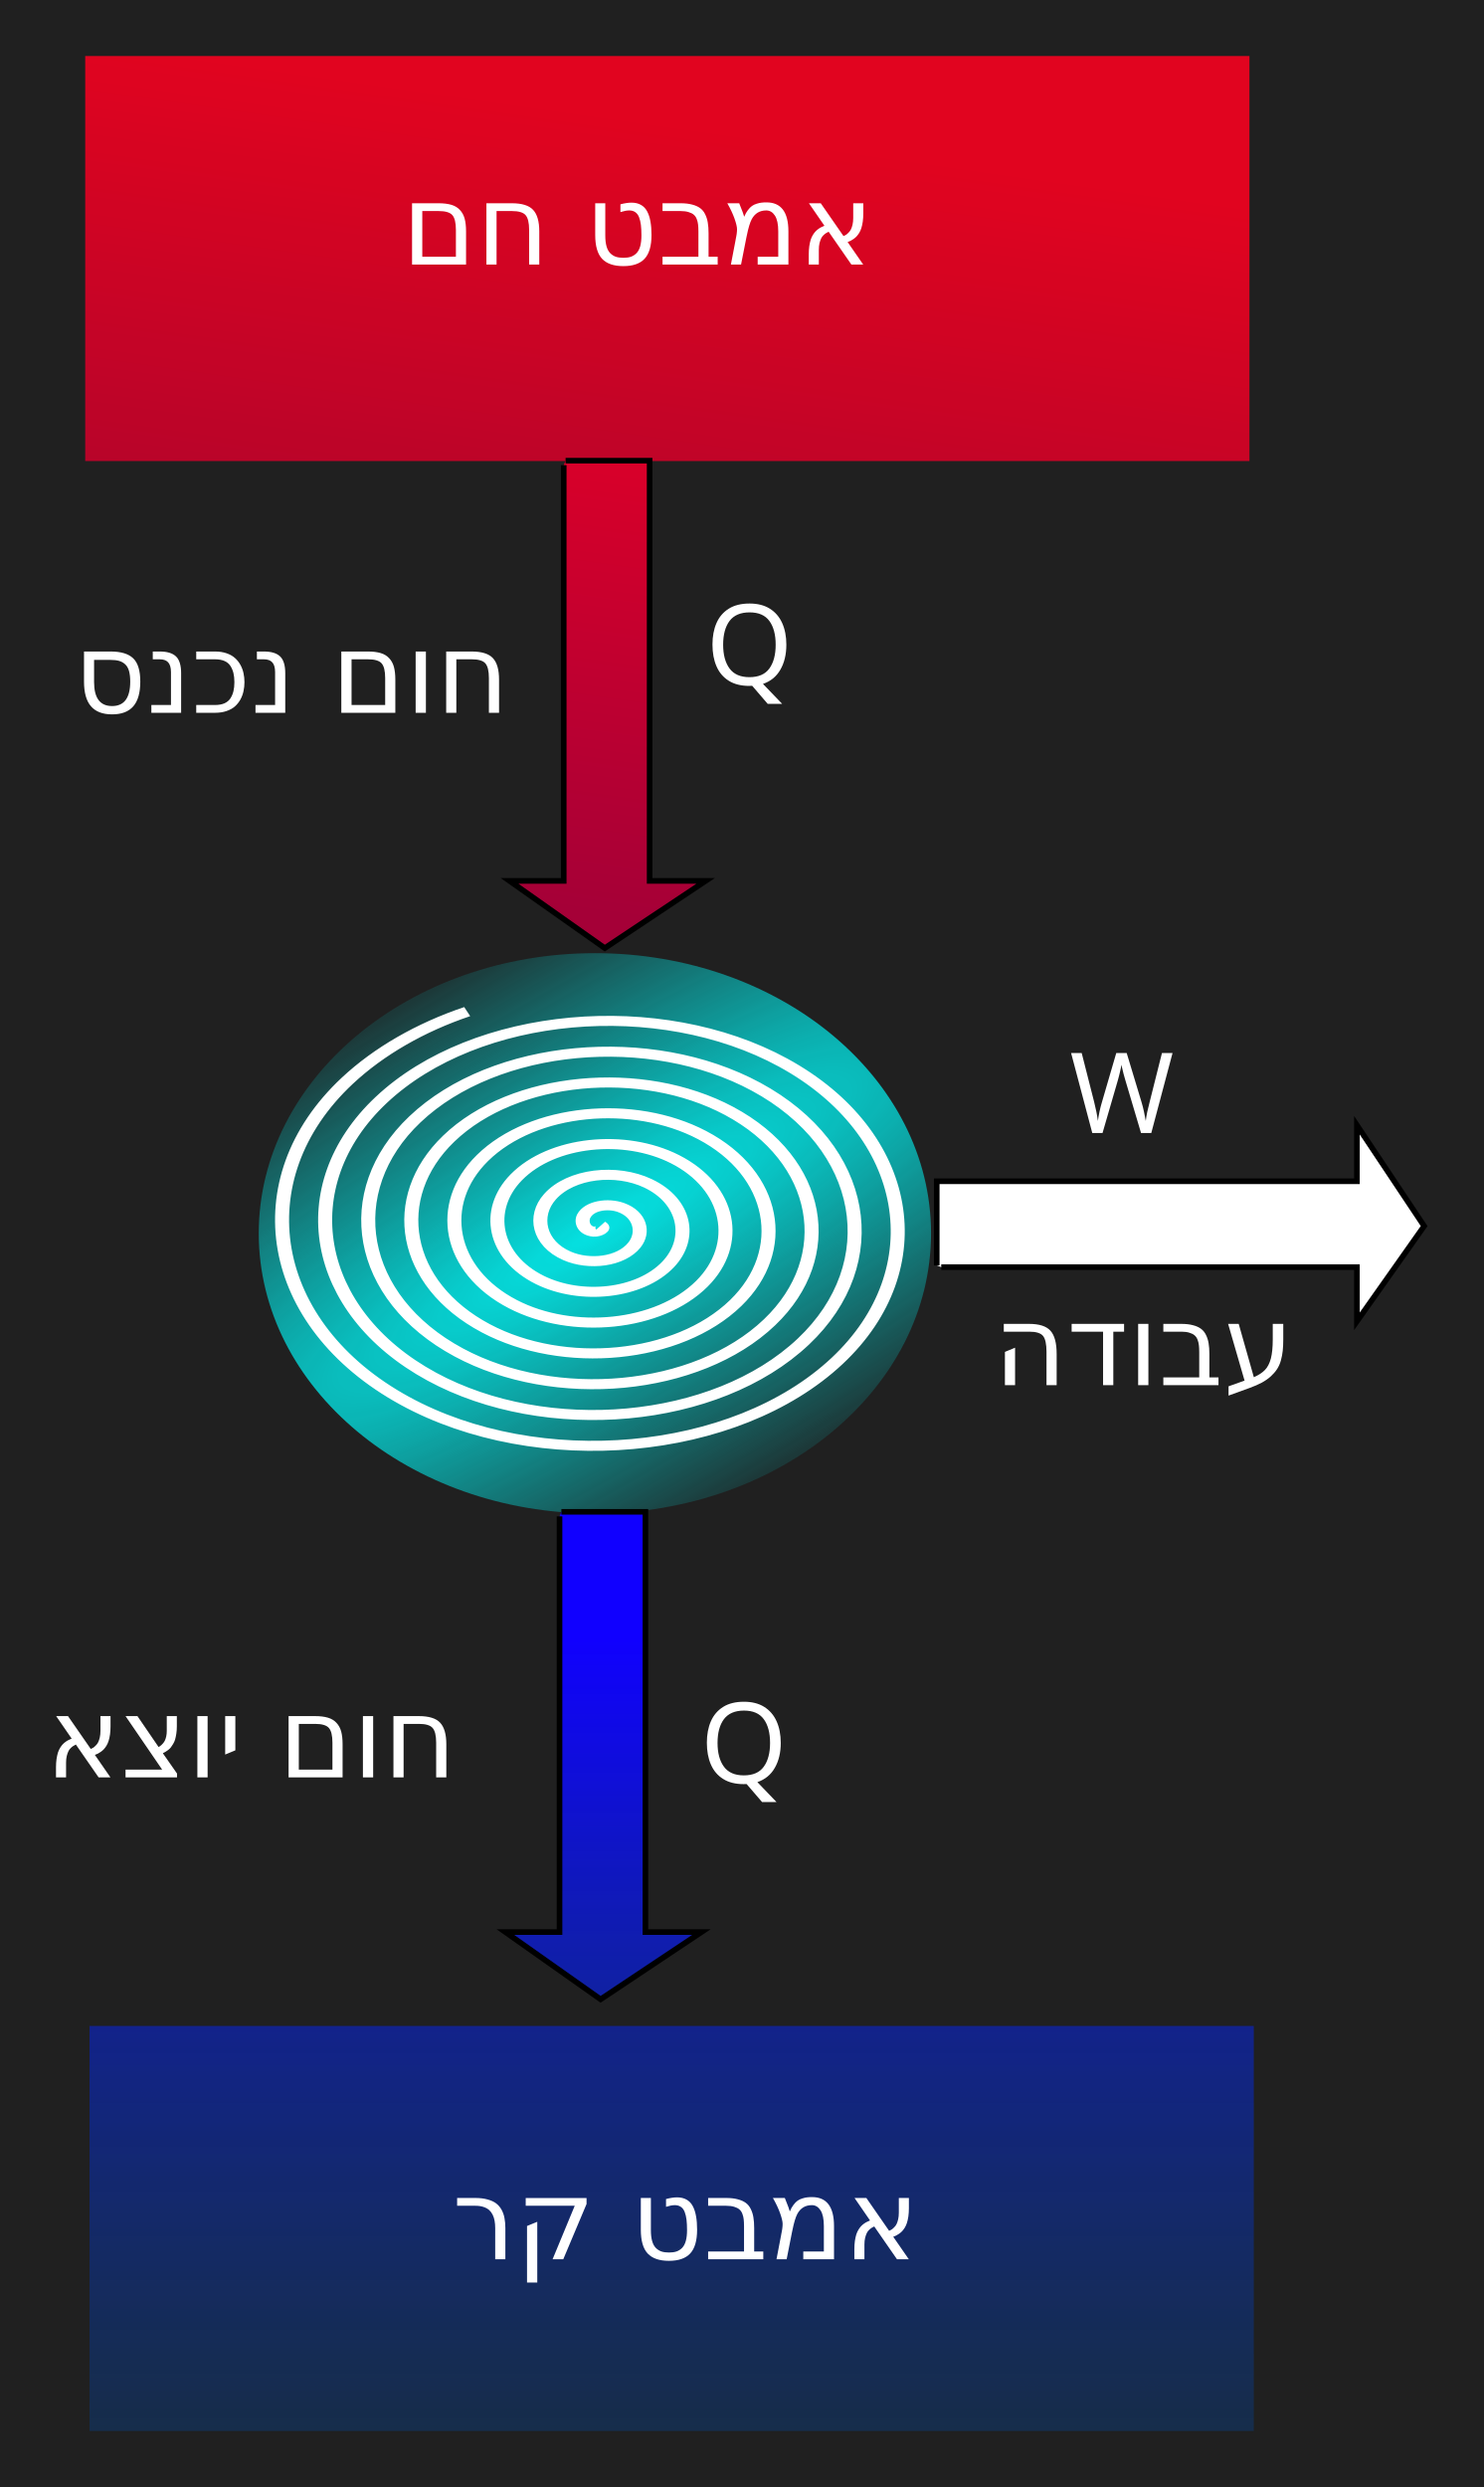
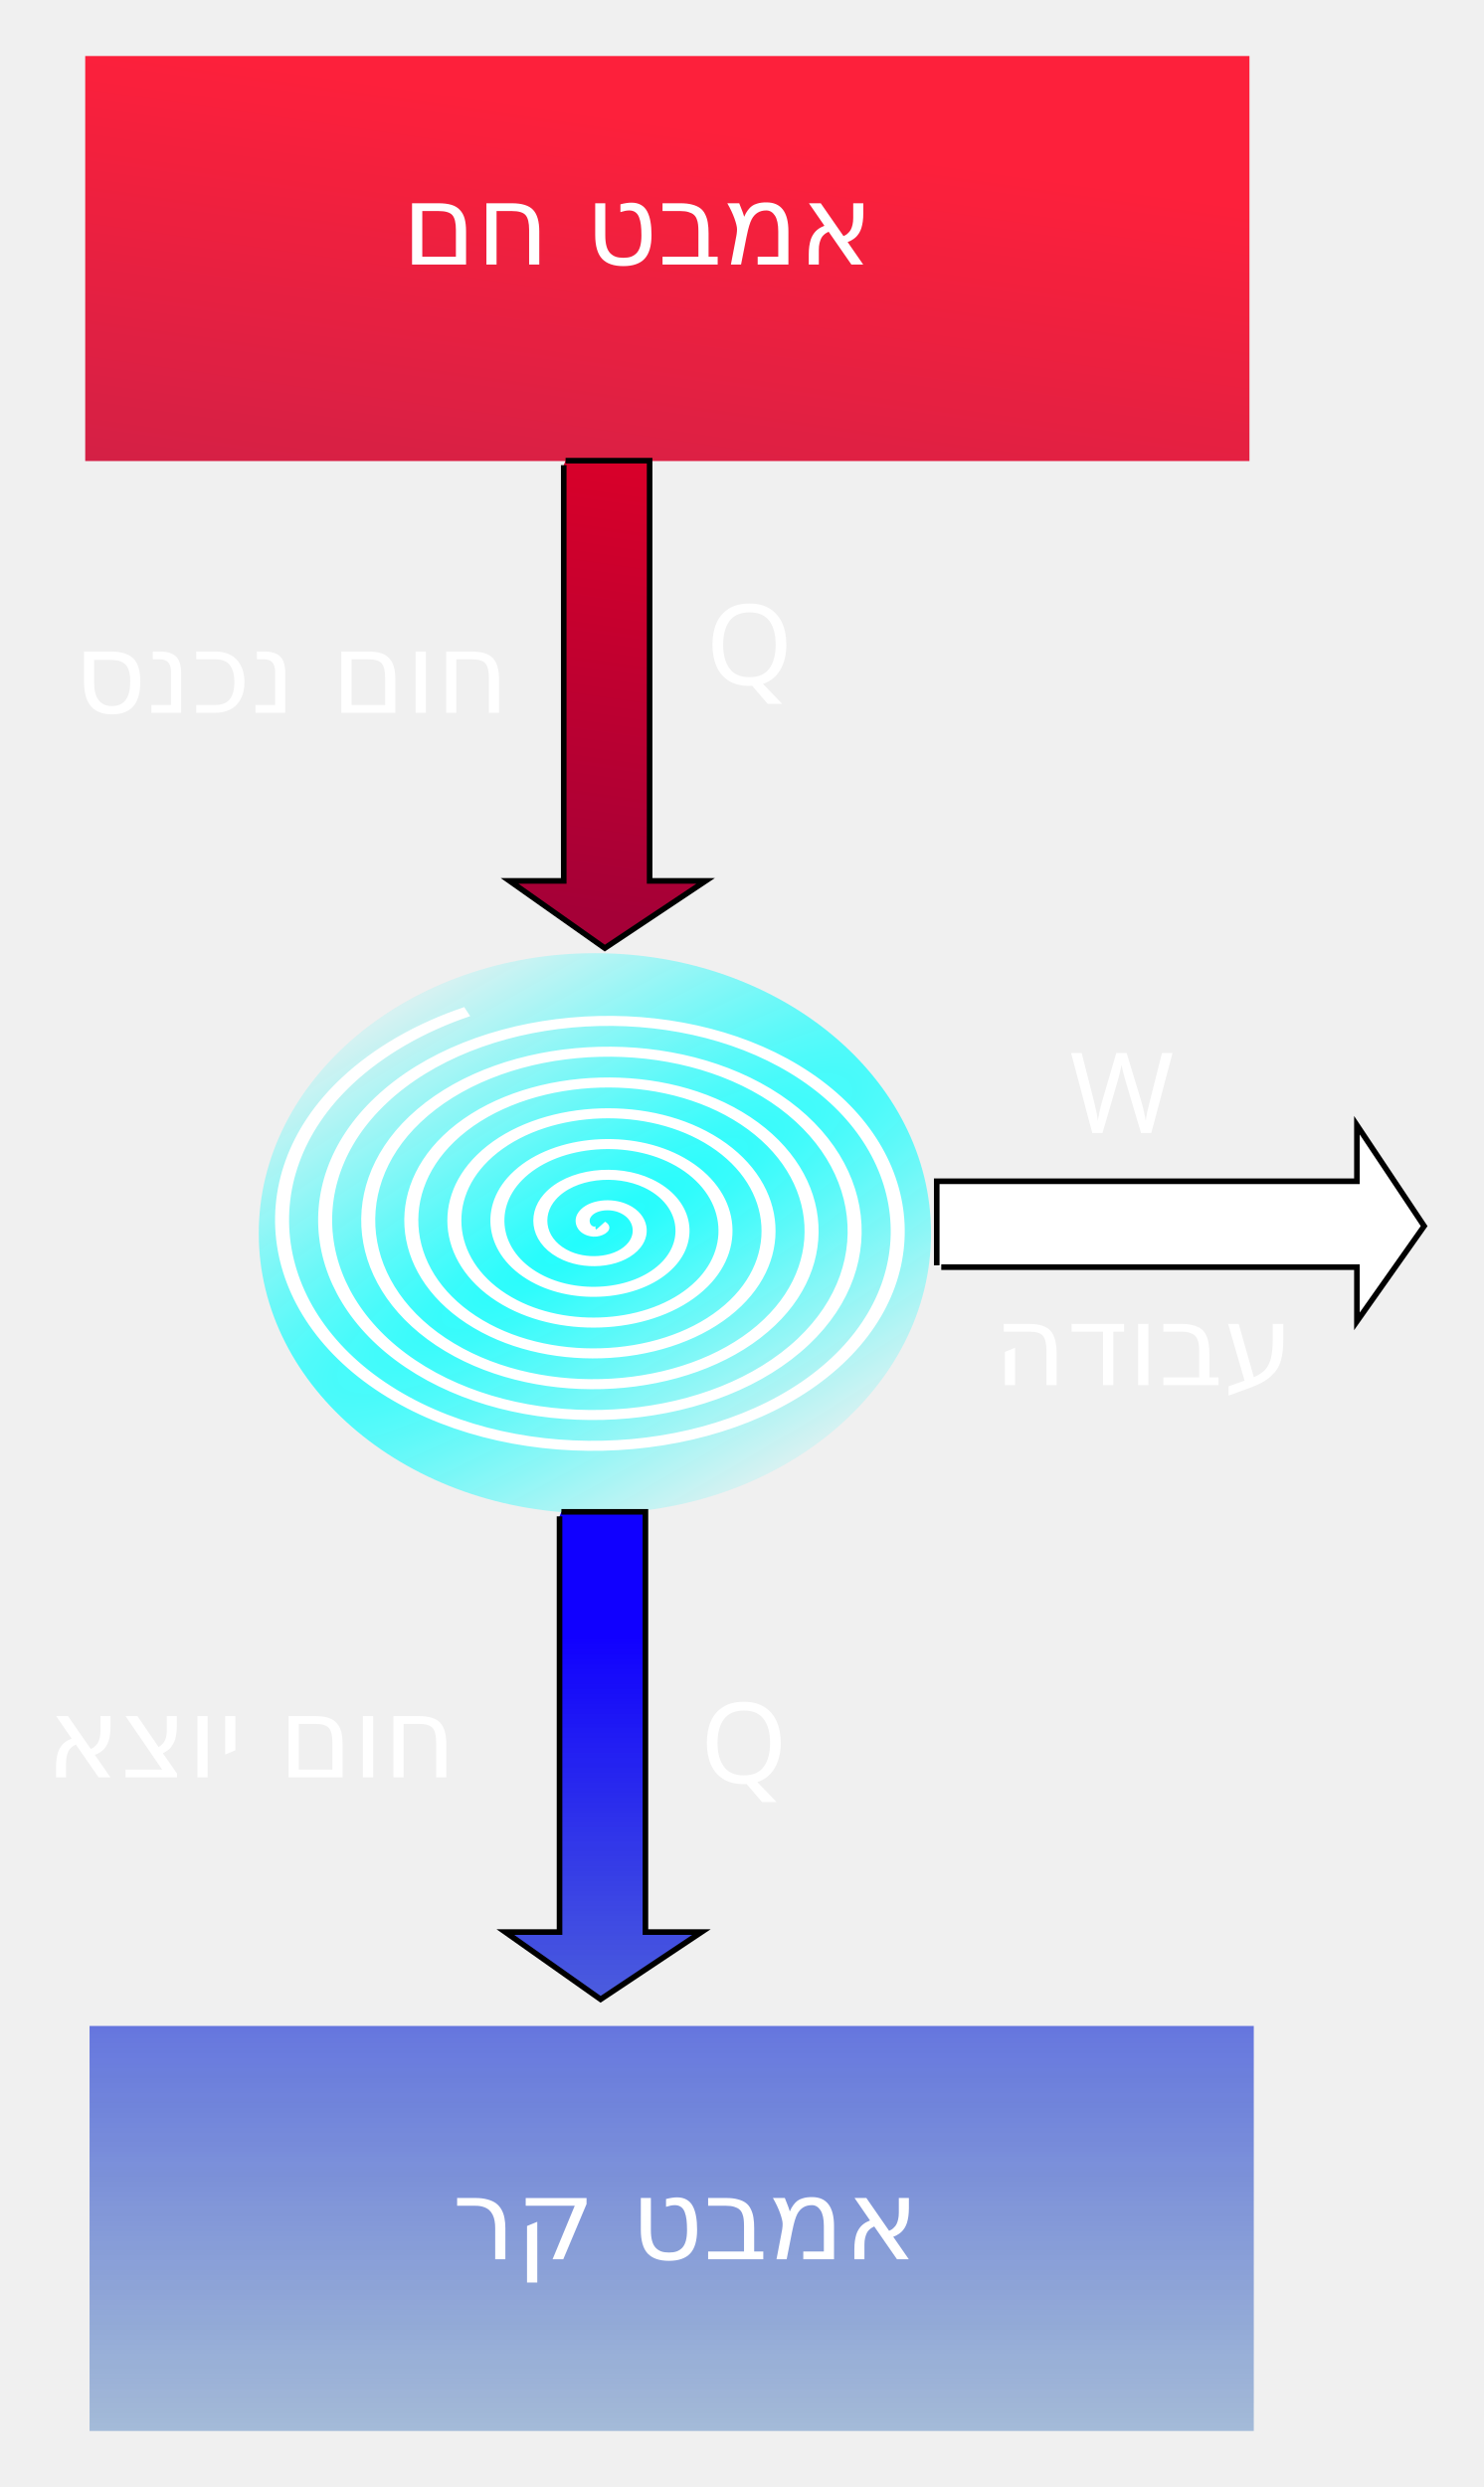
<svg xmlns="http://www.w3.org/2000/svg" xmlns:xlink="http://www.w3.org/1999/xlink" width="264.801" height="443.858" id="svg3928" version="1.1">
  <defs id="defs3930">
    <linearGradient id="linearGradient4709">
      <stop style="stop-color:#00ffff;stop-opacity:1;" offset="0" id="stop4711" />
      <stop style="stop-color:#00ffff;stop-opacity:0;" offset="1" id="stop4713" />
    </linearGradient>
    <linearGradient id="linearGradient4695">
      <stop id="stop4697" offset="0" style="stop-color:#ffffff;stop-opacity:1;" />
      <stop id="stop4699" offset="1" style="stop-color:#ffffff;stop-opacity:0;" />
    </linearGradient>
    <linearGradient id="linearGradient4687">
      <stop style="stop-color:#ffffff;stop-opacity:1;" offset="0" id="stop4689" />
      <stop style="stop-color:#ffffff;stop-opacity:0;" offset="1" id="stop4691" />
    </linearGradient>
    <linearGradient id="linearGradient4658">
      <stop style="stop-color:#1000ff;stop-opacity:1;" offset="0" id="stop4660" />
      <stop style="stop-color:#004c9f;stop-opacity:0.331;" offset="1" id="stop4662" />
    </linearGradient>
    <linearGradient id="linearGradient4606">
      <stop style="stop-color:#ff001f;stop-opacity:1;" offset="0" id="stop4608" />
      <stop style="stop-color:#a50037;stop-opacity:1;" offset="1" id="stop4610" />
    </linearGradient>
    <linearGradient xlink:href="#linearGradient4606" id="linearGradient4614" x1="280" y1="50" x2="260" y2="190" gradientUnits="userSpaceOnUse" />
    <linearGradient xlink:href="#linearGradient4658" id="linearGradient4664" x1="270" y1="320" x2="270" y2="470" gradientUnits="userSpaceOnUse" />
    <linearGradient xlink:href="#linearGradient4606" id="linearGradient4693" x1="280" y1="50" x2="260" y2="190" gradientUnits="userSpaceOnUse" spreadMethod="pad" />
    <linearGradient xlink:href="#linearGradient4658" id="linearGradient4707" x1="270" y1="320" x2="270" y2="470" gradientUnits="userSpaceOnUse" />
    <radialGradient xlink:href="#linearGradient4709" id="radialGradient4715" cx="300" cy="260" fx="300" fy="260" r="60" gradientTransform="matrix(0.5064844,0.8622491,-3.912787,2.298368,1165.379,-596.2503)" gradientUnits="userSpaceOnUse" />
  </defs>
-   <g id="layer2">
+   <g id="layer2" style="display:none">
    <rect style="opacity:0.865;fill:#000000;fill-opacity:1;stroke:none" id="rect4737" width="503.036" height="570.05" x="-159.043" y="-77.787" />
  </g>
  <g id="layer1" transform="translate(-159.043,-27.78723)">
    <rect style="opacity:0.865;fill:url(#linearGradient4614);fill-opacity:1;stroke:none" id="rect3938" width="207.816" height="72.284" x="174.255" y="37.787" />
    <rect style="opacity:0.865;fill:url(#linearGradient4664);fill-opacity:1;stroke:none" id="rect3938-8" width="207.816" height="72.284" x="175.028" y="389.362" />
-     <path style="opacity:0.865;fill:url(#radialGradient4715);fill-opacity:1;stroke:none" id="path3966" d="m 360,260 a 60,50 0 1 1 -120,0 60,50 0 1 1 120,0 z" transform="translate(-34.7672,-12.09794)" />
+     <path style="opacity:0.865;fill:url(#radialGradient4715);fill-opacity:1;stroke:none" id="path3966" d="m 360,260 c 0,27.614 -26.863,50 -60,50 -33.137,0 -60,-22.386 -60,-50 0,-27.614 26.863,-50 60,-50 33.137,0 60,22.386 60,50 z" transform="translate(-34.7672,-12.09794)" />
    <path style="fill:url(#linearGradient4693);fill-opacity:1;stroke:#000000;stroke-width:1px;stroke-linecap:butt;stroke-linejoin:miter;stroke-opacity:1" d="m 259.669,110.805 0,74.195 -9.669,0 17,12 18,-12 -10,0 0,-75 -15,0" id="path3968" />
    <path style="fill:url(#linearGradient4707);fill-opacity:1;stroke:#000000;stroke-width:1px;stroke-linecap:butt;stroke-linejoin:miter;stroke-opacity:1" d="m 258.92,298.411 0,74.195 -9.669,0 17,12 18,-12 -10,0 0,-75 -15,0" id="path3968-3" />
    <path style="fill:#ffffff;stroke:#000000;stroke-width:1px;stroke-linecap:butt;stroke-linejoin:miter;stroke-opacity:1" d="m 327.057,253.938 74.195,0 0,9.669 12,-17 -12,-18 0,10 -75,0 0,15" id="path3968-3-8" />
    <text xml:space="preserve" style="font-size:20px;font-style:normal;font-weight:normal;line-height:125%;letter-spacing:0px;word-spacing:0px;fill:#ffffff;fill-opacity:1;stroke:none;font-family:Sans" x="285" y="150" id="text4006">
      <tspan id="tspan4008" x="285" y="150">Q</tspan>
    </text>
    <text xml:space="preserve" style="font-size:20px;font-style:normal;font-weight:normal;line-height:125%;letter-spacing:0px;word-spacing:0px;fill:#ffffff;fill-opacity:1;stroke:none;font-family:Sans" x="284" y="346" id="text4006-1">
      <tspan id="tspan4008-4" x="284" y="346">Q</tspan>
    </text>
    <text xml:space="preserve" style="font-size:20px;font-style:normal;font-weight:normal;line-height:125%;letter-spacing:0px;word-spacing:0px;fill:#ffffff;fill-opacity:1;stroke:none;font-family:Sans" x="350" y="230" id="text4006-3">
      <tspan id="tspan4008-8" x="350" y="230">W</tspan>
    </text>
    <text xml:space="preserve" style="font-size:20px;font-style:normal;font-weight:normal;line-height:125%;letter-spacing:0px;word-spacing:0px;fill:#ffffff;fill-opacity:1;stroke:none;font-family:Sans" x="172.227" y="155" id="text4064">
      <tspan id="tspan4066" x="172.227" y="155">חום נכנס</tspan>
    </text>
    <text xml:space="preserve" style="font-size:20px;font-style:normal;font-weight:normal;line-height:125%;letter-spacing:0px;word-spacing:0px;fill:#ffffff;fill-opacity:1;stroke:none;font-family:Sans" x="167.227" y="345" id="text4064-2">
      <tspan id="tspan4066-3" x="167.227" y="345">חום יוצא</tspan>
    </text>
    <text xml:space="preserve" style="font-size:20px;font-style:normal;font-weight:normal;line-height:125%;letter-spacing:0px;word-spacing:0px;fill:#ffffff;fill-opacity:1;stroke:none;font-family:Sans" x="336.406" y="275" id="text4064-3">
      <tspan id="tspan4066-1" x="336.406" y="275">עבודה</tspan>
    </text>
    <text xml:space="preserve" style="font-size:20px;font-style:normal;font-weight:normal;line-height:125%;letter-spacing:0px;word-spacing:0px;fill:#ffffff;fill-opacity:1;stroke:none;font-family:Sans" x="230.781" y="75" id="text4064-1">
      <tspan id="tspan4066-2" x="230.781" y="75">אמבט חם</tspan>
    </text>
    <path style="fill:none;stroke:#ffffff;stroke-width:1.494;stroke-linecap:butt;stroke-linejoin:miter;stroke-miterlimit:4;stroke-opacity:1;stroke-dasharray:none" id="path4656" d="m 255,240 c 0.541,0.433 -0.317,0.943 -0.72,0.9 -1.092,-0.118 -1.415,-1.464 -1.08,-2.339 0.601,-1.564 2.568,-1.958 3.958,-1.259 2.041,1.025 2.515,3.685 1.439,5.577 -1.434,2.523 -4.807,3.078 -7.197,1.619 -3.007,-1.836 -3.644,-5.932 -1.799,-8.816 2.234,-3.493 7.058,-4.212 10.435,-1.979 3.98,2.631 4.78,8.184 2.159,12.055 -3.026,4.468 -9.312,5.35 -13.674,2.339 -4.956,-3.421 -5.92,-10.439 -2.519,-15.293 3.815,-5.445 11.567,-6.49 16.912,-2.699 5.934,4.209 7.06,12.695 2.879,18.532 -4.602,6.423 -13.824,7.631 -20.151,3.059 -6.912,-4.996 -8.202,-14.952 -3.239,-21.77 5.389,-7.402 16.081,-8.773 23.389,-3.418 7.891,5.782 9.345,17.209 3.598,25.009 -6.174,8.38 -18.338,9.916 -26.628,3.778 -8.87,-6.567 -10.487,-19.467 -3.958,-28.247 6.96,-9.36 20.596,-11.059 29.866,-4.138 9.849,7.352 11.63,21.724 4.318,31.486 -7.745,10.339 -22.853,12.202 -33.105,4.498 -10.829,-8.137 -12.773,-23.982 -4.678,-34.724 8.53,-11.318 25.111,-13.345 36.343,-4.858 11.808,8.922 13.916,26.24 5.038,37.963 -9.314,12.298 -27.369,14.488 -39.582,5.218 -12.788,-9.707 -15.06,-28.498 -5.397,-41.201 10.099,-13.278 29.627,-15.631 42.82,-5.577 13.767,10.491 16.203,30.756 5.757,44.44 -10.884,14.257 -31.885,16.775 -46.059,5.937 -14.747,-11.276 -17.347,-33.014 -6.117,-47.678 3.36,-4.387 7.771,-7.937 12.768,-10.293" transform="matrix(1.675482,0,0,1.19817,-160.9767,-41.03402)" />
    <text xml:space="preserve" style="font-size:20px;font-style:normal;font-weight:normal;line-height:125%;letter-spacing:0px;word-spacing:0px;fill:#ffffff;fill-opacity:1;stroke:none;font-family:Sans" x="239.781" y="431" id="text4064-1-7">
      <tspan id="tspan4066-2-2" x="239.781" y="431">אמבט קר</tspan>
    </text>
  </g>
</svg>
